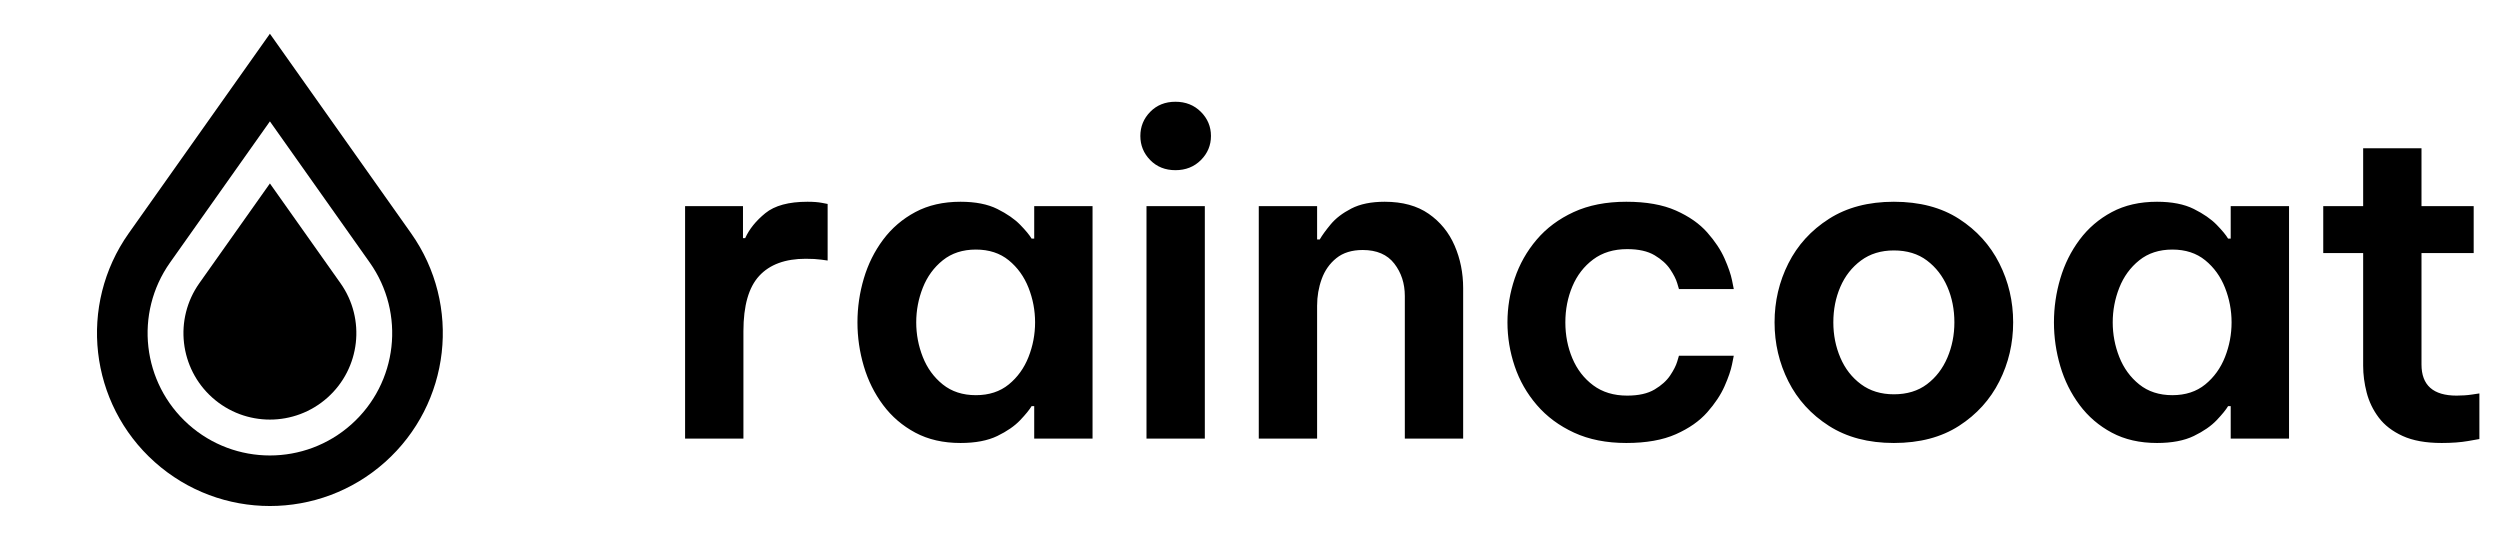
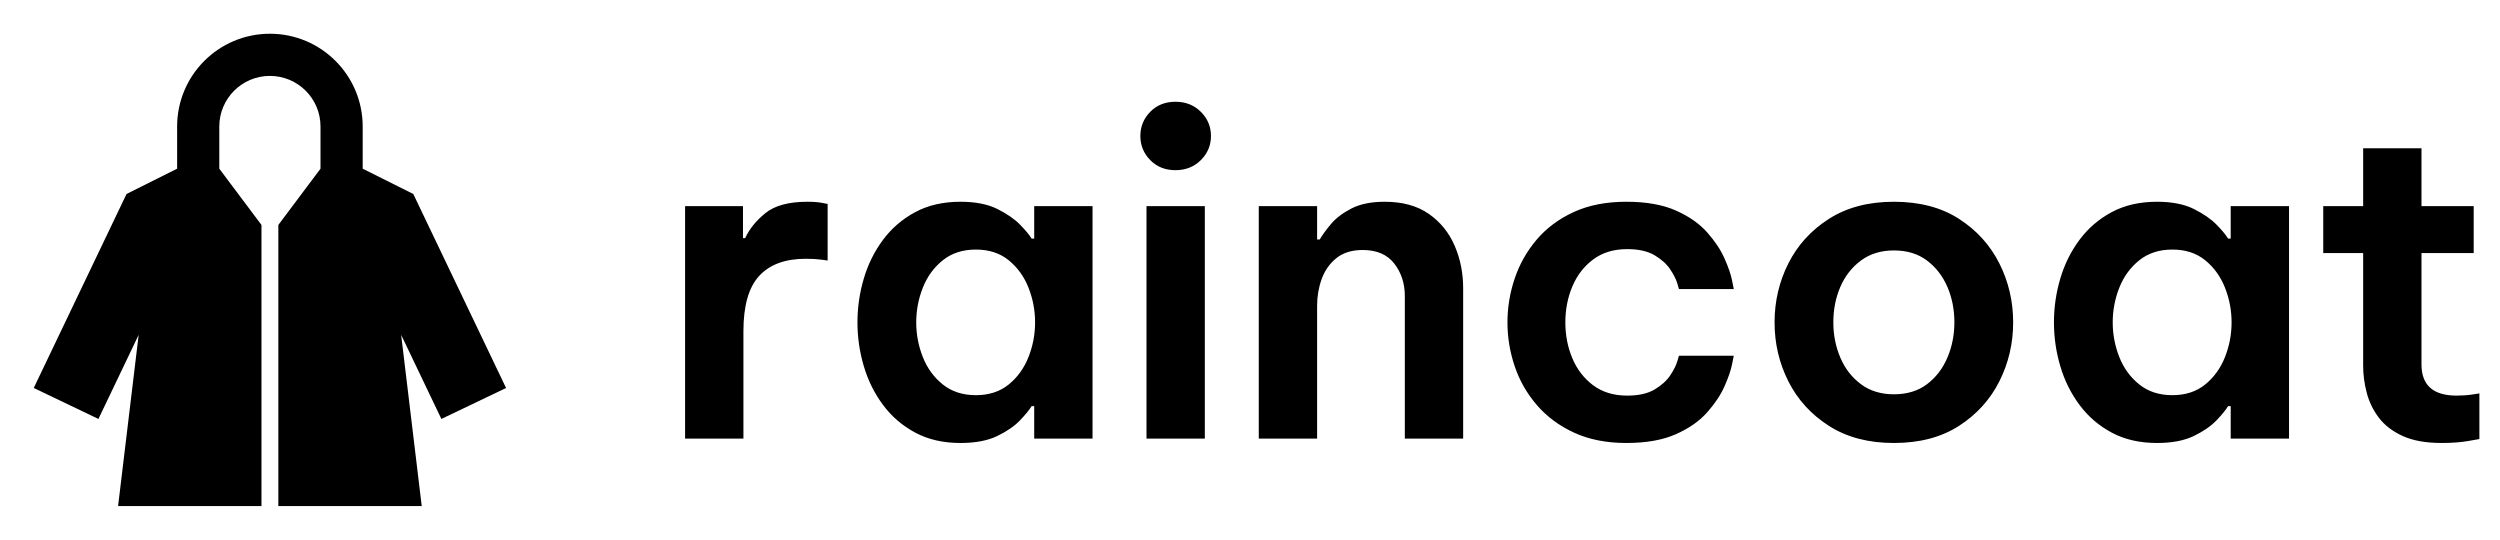
<svg xmlns="http://www.w3.org/2000/svg" viewBox="0 0 296.4 64" role="img">
  <g>
-     <path fill="currentColor" fill-rule="evenodd" d="M32 4L48.74 27.66A20.5 20.5 0 1 1 15.26 27.66ZM32 14.39L43.84 31.13A14.5 14.5 0 1 1 20.16 31.13Z" />
-     <path fill="currentColor" d="M32 21.75L40.37 33.58A10.25 10.25 0 1 1 23.63 33.58Z" />
+     <path fill="currentColor" d="M21 15A11 11 0 0 1 43 15L43 20L49 23L60 46L52.33 49.67L47.56 39.7L50 60H33V26.67L38 20V15A6 6 0 0 0 26 15V20L31 26.67V60L14 60L16.44 39.7L11.67 49.67L4 46L15 23L21 20Z" />
  </g>
  <path fill="currentColor" d="M81.224 52.0V24.44H88.088V28.236H88.348Q89.076 26.624 90.74 25.272Q92.404 23.92 95.732 23.92Q96.772 23.92 97.448 24.05Q98.124 24.18 98.124 24.18V30.888Q98.124 30.888 97.37 30.784Q96.616 30.68 95.524 30.68Q91.884 30.68 90.012 32.708Q88.14 34.736 88.14 39.26V52.0ZM113.88 23.92Q116.532 23.92 118.248 24.778Q119.964 25.636 120.952 26.65Q121.94 27.664 122.304 28.288H122.616V24.44H129.532V52.0H122.616V48.152H122.304Q121.94 48.776 120.952 49.816Q119.964 50.856 118.248 51.688Q116.532 52.52 113.88 52.52Q110.812 52.52 108.524 51.298Q106.236 50.076 104.702 48.022Q103.168 45.968 102.414 43.42Q101.66 40.872 101.66 38.22Q101.66 35.568 102.414 33.02Q103.168 30.472 104.702 28.418Q106.236 26.364 108.524 25.142Q110.812 23.92 113.88 23.92ZM115.7 29.588Q113.36 29.588 111.774 30.862Q110.188 32.136 109.408 34.112Q108.628 36.088 108.628 38.22Q108.628 40.352 109.408 42.328Q110.188 44.304 111.774 45.578Q113.36 46.852 115.7 46.852Q118.04 46.852 119.6 45.578Q121.16 44.304 121.94 42.328Q122.72 40.352 122.72 38.22Q122.72 36.088 121.94 34.112Q121.16 32.136 119.6 30.862Q118.04 29.588 115.7 29.588ZM139.36 20.176Q137.54 20.176 136.37 18.98Q135.2 17.784 135.2 16.12Q135.2 14.456 136.37 13.26Q137.54 12.064 139.36 12.064Q141.18 12.064 142.376 13.26Q143.572 14.456 143.572 16.12Q143.572 17.784 142.376 18.98Q141.18 20.176 139.36 20.176ZM135.928 52.0V24.44H142.844V52.0ZM149.24 52.0V24.44H156.156V28.392H156.468Q156.884 27.664 157.768 26.598Q158.652 25.532 160.212 24.726Q161.772 23.92 164.164 23.92Q167.336 23.92 169.39 25.35Q171.444 26.78 172.458 29.12Q173.472 31.46 173.472 34.164V52.0H166.556V35.1Q166.556 32.864 165.308 31.252Q164.06 29.64 161.564 29.64Q159.64 29.64 158.444 30.602Q157.248 31.564 156.702 33.072Q156.156 34.58 156.156 36.244V52.0ZM192.816 52.52Q189.28 52.52 186.628 51.298Q183.976 50.076 182.208 48.022Q180.44 45.968 179.582 43.42Q178.724 40.872 178.724 38.22Q178.724 35.568 179.582 33.02Q180.44 30.472 182.182 28.418Q183.924 26.364 186.576 25.142Q189.228 23.92 192.816 23.92Q196.352 23.92 198.692 24.96Q201.032 26.0 202.41 27.56Q203.788 29.12 204.464 30.654Q205.14 32.188 205.348 33.228Q205.556 34.268 205.556 34.268H199.056Q199.056 34.268 198.848 33.566Q198.64 32.864 198.016 31.928Q197.392 30.992 196.17 30.264Q194.948 29.536 192.92 29.536Q190.528 29.536 188.89 30.758Q187.252 31.98 186.42 33.956Q185.588 35.932 185.588 38.22Q185.588 40.508 186.42 42.484Q187.252 44.46 188.89 45.682Q190.528 46.904 192.92 46.904Q194.948 46.904 196.17 46.176Q197.392 45.448 198.016 44.512Q198.64 43.576 198.848 42.874Q199.056 42.172 199.056 42.172H205.556Q205.556 42.172 205.348 43.212Q205.14 44.252 204.464 45.786Q203.788 47.32 202.41 48.88Q201.032 50.44 198.692 51.48Q196.352 52.52 192.816 52.52ZM224.536 52.52Q220.012 52.52 216.84 50.492Q213.668 48.464 212.03 45.214Q210.392 41.964 210.392 38.22Q210.392 34.476 212.03 31.226Q213.668 27.976 216.84 25.948Q220.012 23.92 224.536 23.92Q229.112 23.92 232.258 25.948Q235.404 27.976 237.042 31.226Q238.68 34.476 238.68 38.22Q238.68 41.964 237.042 45.214Q235.404 48.464 232.258 50.492Q229.112 52.52 224.536 52.52ZM224.536 46.748Q226.876 46.748 228.462 45.552Q230.048 44.356 230.88 42.406Q231.712 40.456 231.712 38.22Q231.712 35.932 230.88 34.008Q230.048 32.084 228.462 30.888Q226.876 29.692 224.536 29.692Q222.248 29.692 220.636 30.888Q219.024 32.084 218.192 34.008Q217.36 35.932 217.36 38.22Q217.36 40.456 218.192 42.406Q219.024 44.356 220.636 45.552Q222.248 46.748 224.536 46.748ZM255.736 23.92Q258.388 23.92 260.104 24.778Q261.82 25.636 262.808 26.65Q263.796 27.664 264.16 28.288H264.472V24.44H271.388V52.0H264.472V48.152H264.16Q263.796 48.776 262.808 49.816Q261.82 50.856 260.104 51.688Q258.388 52.52 255.736 52.52Q252.668 52.52 250.38 51.298Q248.092 50.076 246.558 48.022Q245.024 45.968 244.27 43.42Q243.516 40.872 243.516 38.22Q243.516 35.568 244.27 33.02Q245.024 30.472 246.558 28.418Q248.092 26.364 250.38 25.142Q252.668 23.92 255.736 23.92ZM257.556 29.588Q255.216 29.588 253.63 30.862Q252.044 32.136 251.264 34.112Q250.484 36.088 250.484 38.22Q250.484 40.352 251.264 42.328Q252.044 44.304 253.63 45.578Q255.216 46.852 257.556 46.852Q259.896 46.852 261.456 45.578Q263.016 44.304 263.796 42.328Q264.576 40.352 264.576 38.22Q264.576 36.088 263.796 34.112Q263.016 32.136 261.456 30.862Q259.896 29.588 257.556 29.588ZM289.484 52.52Q286.676 52.52 284.856 51.688Q283.036 50.856 282.022 49.504Q281.008 48.152 280.592 46.54Q280.176 44.928 280.176 43.368V30.004H275.444V24.44H280.176V17.576H287.092V24.44H293.28V30.004H287.092V43.212Q287.092 46.904 291.252 46.904Q292.24 46.904 293.098 46.774Q293.956 46.644 293.956 46.644V52.052Q293.956 52.052 292.63 52.286Q291.304 52.52 289.484 52.52Z" />
</svg>
